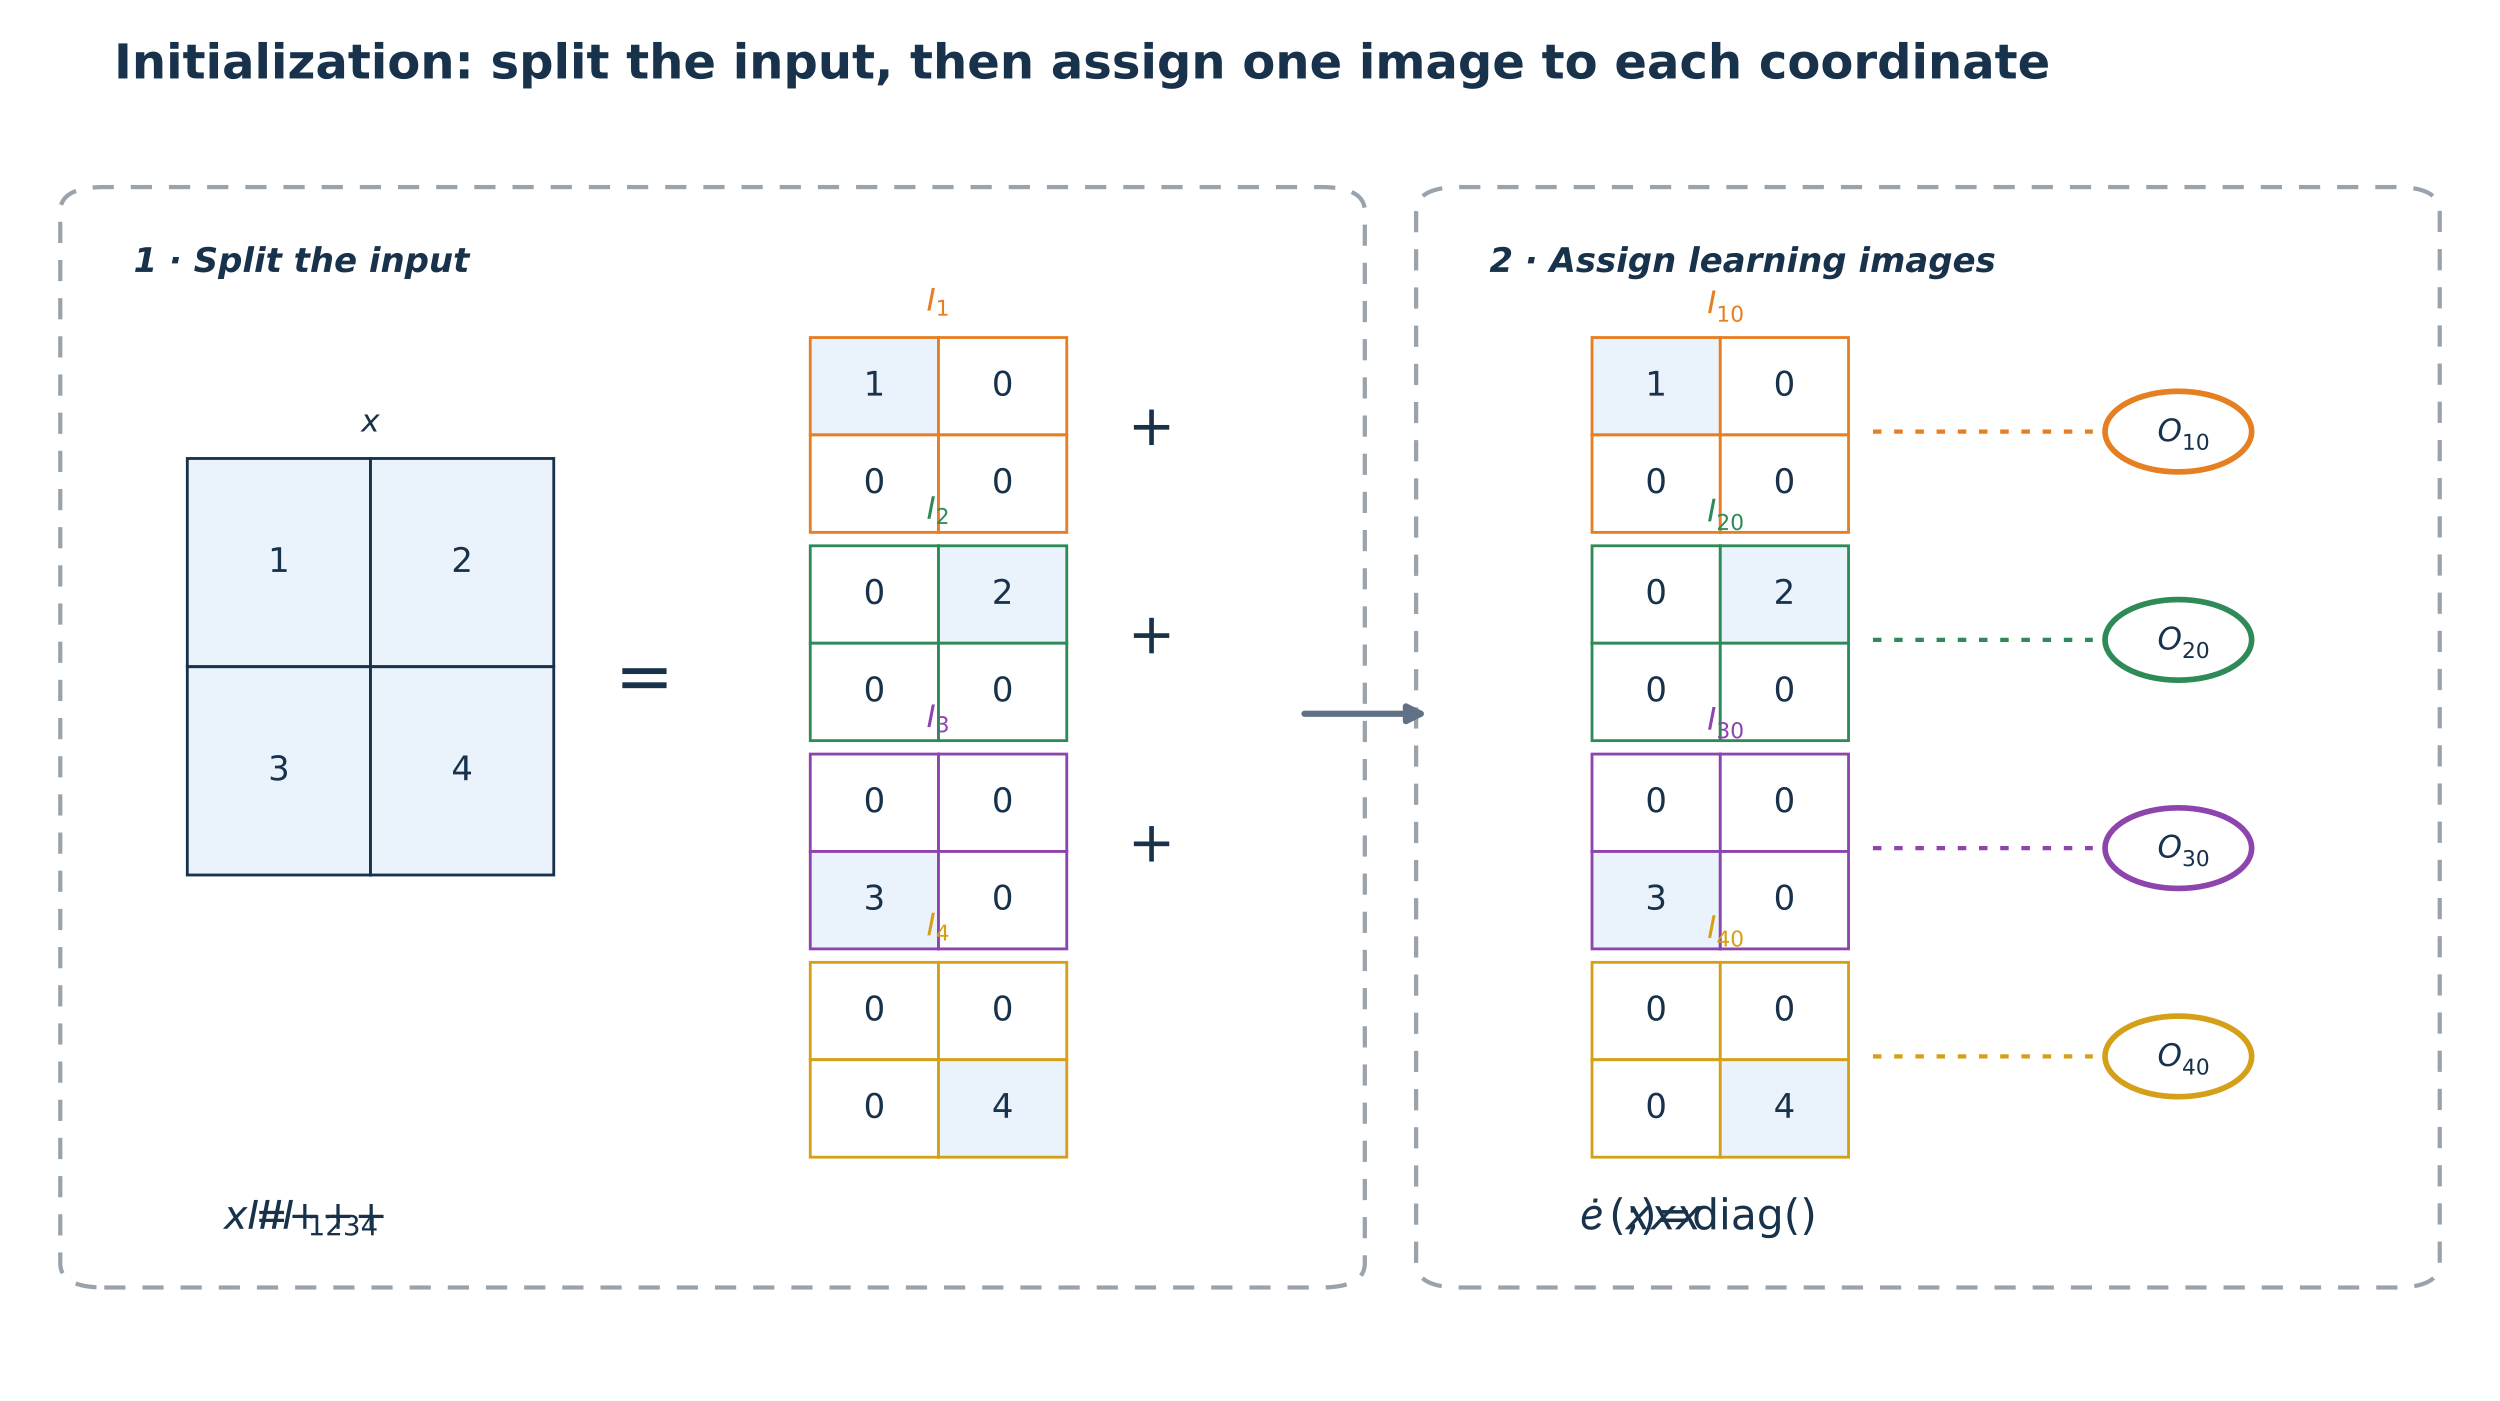
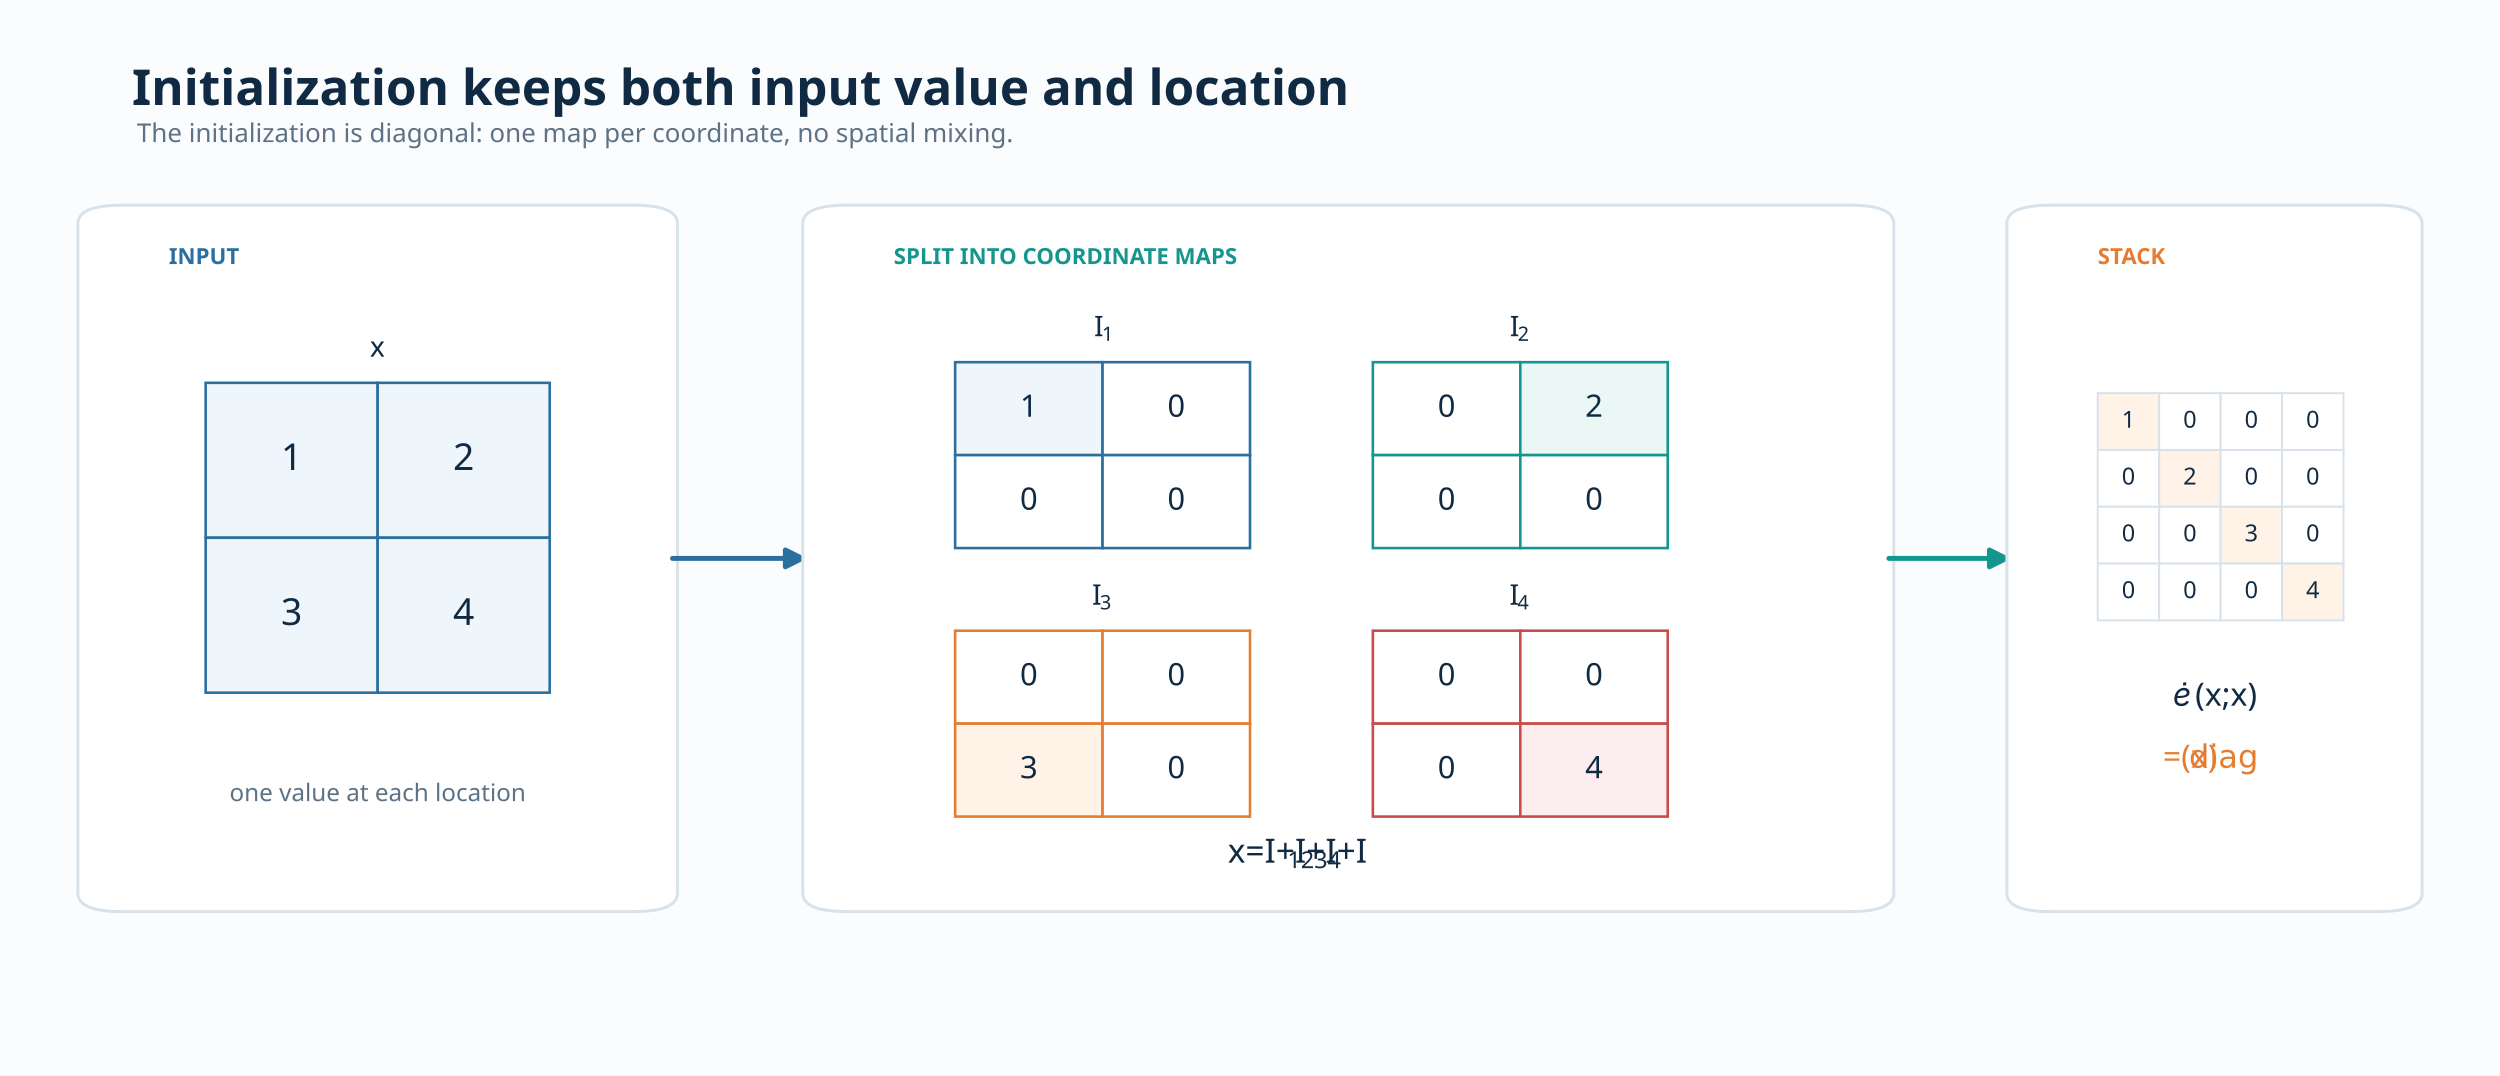
- <svg xmlns="http://www.w3.org/2000/svg" width="884.16pt" height="495.36pt" viewBox="0 0 884.16 495.36" version="1.1">
+ <svg xmlns="http://www.w3.org/2000/svg" width="1010.88pt" height="434.88pt" viewBox="0 0 1010.88 434.88" version="1.1">
  <defs>
    <style type="text/css">*{stroke-linejoin: round; stroke-linecap: butt}</style>
  </defs>
  <g id="figure_1">
    <g id="patch_1">
-       <path d="M 0 495.36 L 884.16 495.36 L 884.16 0 L 0 0 z " style="fill: #ffffff" />
+       <path d="M 0 434.88 L 1010.88 434.88 L 1010.88 0 L 0 0 z " style="fill: #fbfcfe" />
    </g>
    <g id="axes_1">
      <g id="patch_2">
-         <path d="M 36.864 455.342 L 467.136 455.342 Q 482.688 455.342 482.688 446.789 L 482.688 74.707 Q 482.688 66.154 467.136 66.154 L 36.864 66.154 Q 21.312 66.154 21.312 74.707 L 21.312 446.789 Q 21.312 455.342 36.864 455.342 z " clip-path="url(#p01861d3ef5)" style="fill: #ffffff; stroke-dasharray: 7.5,6; stroke-dashoffset: 0; stroke: #9aa3ac; stroke-width: 1.5; stroke-linejoin: miter" />
+         <path d="M 49.378 368.611 L 256.046 368.611 Q 273.931 368.611 273.931 361.094 L 273.931 90.49 Q 273.931 82.973 256.046 82.973 L 49.378 82.973 Q 31.493 82.973 31.493 90.49 L 31.493 361.094 Q 31.493 368.611 49.378 368.611 z " clip-path="url(#p68cbaf3cf5)" style="fill: #ffffff; stroke: #d8e2ea; stroke-width: 1.2; stroke-linejoin: miter" />
      </g>
      <g id="patch_3">
-         <path d="M 516.384 455.342 L 847.296 455.342 Q 862.848 455.342 862.848 446.789 L 862.848 74.707 Q 862.848 66.154 847.296 66.154 L 516.384 66.154 Q 500.832 66.154 500.832 74.707 L 500.832 446.789 Q 500.832 455.342 516.384 455.342 z " clip-path="url(#p01861d3ef5)" style="fill: #ffffff; stroke-dasharray: 7.5,6; stroke-dashoffset: 0; stroke: #9aa3ac; stroke-width: 1.5; stroke-linejoin: miter" />
+         <path d="M 83.16 217.44 L 152.712 217.44 L 152.712 154.8 L 83.16 154.8 z " clip-path="url(#p68cbaf3cf5)" style="fill: #eef6fb; stroke: #2b6f9f; stroke-width: 1.05; stroke-linejoin: miter" />
      </g>
      <g id="patch_4">
-         <path d="M 66.24 235.8 L 131.04 235.8 L 131.04 162.144 L 66.24 162.144 z " clip-path="url(#p01861d3ef5)" style="fill: #eaf3fb; stroke: #18324b; stroke-linejoin: miter" />
+         <path d="M 152.712 217.44 L 222.264 217.44 L 222.264 154.8 L 152.712 154.8 z " clip-path="url(#p68cbaf3cf5)" style="fill: #eef6fb; stroke: #2b6f9f; stroke-width: 1.05; stroke-linejoin: miter" />
      </g>
      <g id="patch_5">
-         <path d="M 131.04 235.8 L 195.84 235.8 L 195.84 162.144 L 131.04 162.144 z " clip-path="url(#p01861d3ef5)" style="fill: #eaf3fb; stroke: #18324b; stroke-linejoin: miter" />
+         <path d="M 83.16 280.08 L 152.712 280.08 L 152.712 217.44 L 83.16 217.44 z " clip-path="url(#p68cbaf3cf5)" style="fill: #eef6fb; stroke: #2b6f9f; stroke-width: 1.05; stroke-linejoin: miter" />
      </g>
      <g id="patch_6">
-         <path d="M 66.24 309.456 L 131.04 309.456 L 131.04 235.8 L 66.24 235.8 z " clip-path="url(#p01861d3ef5)" style="fill: #eaf3fb; stroke: #18324b; stroke-linejoin: miter" />
+         <path d="M 152.712 280.08 L 222.264 280.08 L 222.264 217.44 L 152.712 217.44 z " clip-path="url(#p68cbaf3cf5)" style="fill: #eef6fb; stroke: #2b6f9f; stroke-width: 1.05; stroke-linejoin: miter" />
      </g>
      <g id="patch_7">
-         <path d="M 131.04 309.456 L 195.84 309.456 L 195.84 235.8 L 131.04 235.8 z " clip-path="url(#p01861d3ef5)" style="fill: #eaf3fb; stroke: #18324b; stroke-linejoin: miter" />
+         <path d="M 271.944 225.792 Q 299.268 225.792 324.356 225.792 " clip-path="url(#p68cbaf3cf5)" style="fill: none; stroke: #2b6f9f; stroke-width: 2; stroke-linecap: round" />
+         <path d="M 317.556 222.392 L 324.356 225.792 L 317.556 229.192 z " clip-path="url(#p68cbaf3cf5)" style="fill: #2b6f9f; stroke: #2b6f9f; stroke-width: 2; stroke-linecap: round" />
      </g>
      <g id="patch_8">
-         <path d="M 286.56 153.828 L 331.92 153.828 L 331.92 119.376 L 286.56 119.376 z " clip-path="url(#p01861d3ef5)" style="fill: #eaf3fb; stroke: #e67e22; stroke-linejoin: miter" />
+         <path d="M 342.49 368.611 L 747.878 368.611 Q 765.763 368.611 765.763 361.094 L 765.763 90.49 Q 765.763 82.973 747.878 82.973 L 342.49 82.973 Q 324.605 82.973 324.605 90.49 L 324.605 361.094 Q 324.605 368.611 342.49 368.611 z " clip-path="url(#p68cbaf3cf5)" style="fill: #ffffff; stroke: #d8e2ea; stroke-width: 1.2; stroke-linejoin: miter" />
      </g>
      <g id="patch_9">
-         <path d="M 331.92 153.828 L 377.28 153.828 L 377.28 119.376 L 331.92 119.376 z " clip-path="url(#p01861d3ef5)" style="fill: #ffffff; stroke: #e67e22; stroke-linejoin: miter" />
+         <path d="M 386.208 184.032 L 445.824 184.032 L 445.824 146.448 L 386.208 146.448 z " clip-path="url(#p68cbaf3cf5)" style="fill: #eef6fb; stroke: #2b6f9f; stroke-width: 1.05; stroke-linejoin: miter" />
      </g>
      <g id="patch_10">
-         <path d="M 286.56 188.28 L 331.92 188.28 L 331.92 153.828 L 286.56 153.828 z " clip-path="url(#p01861d3ef5)" style="fill: #ffffff; stroke: #e67e22; stroke-linejoin: miter" />
+         <path d="M 445.824 184.032 L 505.44 184.032 L 505.44 146.448 L 445.824 146.448 z " clip-path="url(#p68cbaf3cf5)" style="fill: #ffffff; stroke: #2b6f9f; stroke-width: 1.05; stroke-linejoin: miter" />
      </g>
      <g id="patch_11">
-         <path d="M 331.92 188.28 L 377.28 188.28 L 377.28 153.828 L 331.92 153.828 z " clip-path="url(#p01861d3ef5)" style="fill: #ffffff; stroke: #e67e22; stroke-linejoin: miter" />
+         <path d="M 386.208 221.616 L 445.824 221.616 L 445.824 184.032 L 386.208 184.032 z " clip-path="url(#p68cbaf3cf5)" style="fill: #ffffff; stroke: #2b6f9f; stroke-width: 1.05; stroke-linejoin: miter" />
      </g>
      <g id="patch_12">
-         <path d="M 563.04 153.828 L 608.4 153.828 L 608.4 119.376 L 563.04 119.376 z " clip-path="url(#p01861d3ef5)" style="fill: #eaf3fb; stroke: #e67e22; stroke-linejoin: miter" />
+         <path d="M 445.824 221.616 L 505.44 221.616 L 505.44 184.032 L 445.824 184.032 z " clip-path="url(#p68cbaf3cf5)" style="fill: #ffffff; stroke: #2b6f9f; stroke-width: 1.05; stroke-linejoin: miter" />
      </g>
      <g id="patch_13">
-         <path d="M 608.4 153.828 L 653.76 153.828 L 653.76 119.376 L 608.4 119.376 z " clip-path="url(#p01861d3ef5)" style="fill: #ffffff; stroke: #e67e22; stroke-linejoin: miter" />
+         <path d="M 555.12 184.032 L 614.736 184.032 L 614.736 146.448 L 555.12 146.448 z " clip-path="url(#p68cbaf3cf5)" style="fill: #ffffff; stroke: #14968f; stroke-width: 1.05; stroke-linejoin: miter" />
      </g>
      <g id="patch_14">
-         <path d="M 563.04 188.28 L 608.4 188.28 L 608.4 153.828 L 563.04 153.828 z " clip-path="url(#p01861d3ef5)" style="fill: #ffffff; stroke: #e67e22; stroke-linejoin: miter" />
+         <path d="M 614.736 184.032 L 674.352 184.032 L 674.352 146.448 L 614.736 146.448 z " clip-path="url(#p68cbaf3cf5)" style="fill: #eaf7f5; stroke: #14968f; stroke-width: 1.05; stroke-linejoin: miter" />
      </g>
      <g id="patch_15">
-         <path d="M 608.4 188.28 L 653.76 188.28 L 653.76 153.828 L 608.4 153.828 z " clip-path="url(#p01861d3ef5)" style="fill: #ffffff; stroke: #e67e22; stroke-linejoin: miter" />
+         <path d="M 555.12 221.616 L 614.736 221.616 L 614.736 184.032 L 555.12 184.032 z " clip-path="url(#p68cbaf3cf5)" style="fill: #ffffff; stroke: #14968f; stroke-width: 1.05; stroke-linejoin: miter" />
      </g>
      <g id="patch_16">
-         <path d="M 770.4 166.896 C 777.274 166.896 783.868 165.394 788.728 162.721 C 793.589 160.047 796.32 156.421 796.32 152.64 C 796.32 148.859 793.589 145.233 788.728 142.559 C 783.868 139.886 777.274 138.384 770.4 138.384 C 763.526 138.384 756.932 139.886 752.072 142.559 C 747.211 145.233 744.48 148.859 744.48 152.64 C 744.48 156.421 747.211 160.047 752.072 162.721 C 756.932 165.394 763.526 166.896 770.4 166.896 z " clip-path="url(#p01861d3ef5)" style="fill: #ffffff; stroke: #e67e22; stroke-width: 2; stroke-linejoin: miter" />
+         <path d="M 614.736 221.616 L 674.352 221.616 L 674.352 184.032 L 614.736 184.032 z " clip-path="url(#p68cbaf3cf5)" style="fill: #ffffff; stroke: #14968f; stroke-width: 1.05; stroke-linejoin: miter" />
      </g>
      <g id="patch_17">
-         <path d="M 286.56 227.484 L 331.92 227.484 L 331.92 193.032 L 286.56 193.032 z " clip-path="url(#p01861d3ef5)" style="fill: #ffffff; stroke: #2e8b57; stroke-linejoin: miter" />
+         <path d="M 386.208 292.608 L 445.824 292.608 L 445.824 255.024 L 386.208 255.024 z " clip-path="url(#p68cbaf3cf5)" style="fill: #ffffff; stroke: #e47d31; stroke-width: 1.05; stroke-linejoin: miter" />
      </g>
      <g id="patch_18">
-         <path d="M 331.92 227.484 L 377.28 227.484 L 377.28 193.032 L 331.92 193.032 z " clip-path="url(#p01861d3ef5)" style="fill: #eaf3fb; stroke: #2e8b57; stroke-linejoin: miter" />
+         <path d="M 445.824 292.608 L 505.44 292.608 L 505.44 255.024 L 445.824 255.024 z " clip-path="url(#p68cbaf3cf5)" style="fill: #ffffff; stroke: #e47d31; stroke-width: 1.05; stroke-linejoin: miter" />
      </g>
      <g id="patch_19">
-         <path d="M 286.56 261.936 L 331.92 261.936 L 331.92 227.484 L 286.56 227.484 z " clip-path="url(#p01861d3ef5)" style="fill: #ffffff; stroke: #2e8b57; stroke-linejoin: miter" />
+         <path d="M 386.208 330.192 L 445.824 330.192 L 445.824 292.608 L 386.208 292.608 z " clip-path="url(#p68cbaf3cf5)" style="fill: #fff3e7; stroke: #e47d31; stroke-width: 1.05; stroke-linejoin: miter" />
      </g>
      <g id="patch_20">
-         <path d="M 331.92 261.936 L 377.28 261.936 L 377.28 227.484 L 331.92 227.484 z " clip-path="url(#p01861d3ef5)" style="fill: #ffffff; stroke: #2e8b57; stroke-linejoin: miter" />
+         <path d="M 445.824 330.192 L 505.44 330.192 L 505.44 292.608 L 445.824 292.608 z " clip-path="url(#p68cbaf3cf5)" style="fill: #ffffff; stroke: #e47d31; stroke-width: 1.05; stroke-linejoin: miter" />
      </g>
      <g id="patch_21">
-         <path d="M 563.04 227.484 L 608.4 227.484 L 608.4 193.032 L 563.04 193.032 z " clip-path="url(#p01861d3ef5)" style="fill: #ffffff; stroke: #2e8b57; stroke-linejoin: miter" />
+         <path d="M 555.12 292.608 L 614.736 292.608 L 614.736 255.024 L 555.12 255.024 z " clip-path="url(#p68cbaf3cf5)" style="fill: #ffffff; stroke: #c94c4c; stroke-width: 1.05; stroke-linejoin: miter" />
      </g>
      <g id="patch_22">
-         <path d="M 608.4 227.484 L 653.76 227.484 L 653.76 193.032 L 608.4 193.032 z " clip-path="url(#p01861d3ef5)" style="fill: #eaf3fb; stroke: #2e8b57; stroke-linejoin: miter" />
+         <path d="M 614.736 292.608 L 674.352 292.608 L 674.352 255.024 L 614.736 255.024 z " clip-path="url(#p68cbaf3cf5)" style="fill: #ffffff; stroke: #c94c4c; stroke-width: 1.05; stroke-linejoin: miter" />
      </g>
      <g id="patch_23">
-         <path d="M 563.04 261.936 L 608.4 261.936 L 608.4 227.484 L 563.04 227.484 z " clip-path="url(#p01861d3ef5)" style="fill: #ffffff; stroke: #2e8b57; stroke-linejoin: miter" />
+         <path d="M 555.12 330.192 L 614.736 330.192 L 614.736 292.608 L 555.12 292.608 z " clip-path="url(#p68cbaf3cf5)" style="fill: #ffffff; stroke: #c94c4c; stroke-width: 1.05; stroke-linejoin: miter" />
      </g>
      <g id="patch_24">
-         <path d="M 608.4 261.936 L 653.76 261.936 L 653.76 227.484 L 608.4 227.484 z " clip-path="url(#p01861d3ef5)" style="fill: #ffffff; stroke: #2e8b57; stroke-linejoin: miter" />
+         <path d="M 614.736 330.192 L 674.352 330.192 L 674.352 292.608 L 614.736 292.608 z " clip-path="url(#p68cbaf3cf5)" style="fill: #fceeee; stroke: #c94c4c; stroke-width: 1.05; stroke-linejoin: miter" />
      </g>
      <g id="patch_25">
-         <path d="M 770.4 240.552 C 777.274 240.552 783.868 239.05 788.728 236.377 C 793.589 233.703 796.32 230.077 796.32 226.296 C 796.32 222.515 793.589 218.889 788.728 216.215 C 783.868 213.542 777.274 212.04 770.4 212.04 C 763.526 212.04 756.932 213.542 752.072 216.215 C 747.211 218.889 744.48 222.515 744.48 226.296 C 744.48 230.077 747.211 233.703 752.072 236.377 C 756.932 239.05 763.526 240.552 770.4 240.552 z " clip-path="url(#p01861d3ef5)" style="fill: #ffffff; stroke: #2e8b57; stroke-width: 2; stroke-linejoin: miter" />
+         <path d="M 763.776 225.792 Q 788.616 225.792 811.22 225.792 " clip-path="url(#p68cbaf3cf5)" style="fill: none; stroke: #14968f; stroke-width: 2; stroke-linecap: round" />
+         <path d="M 804.42 222.392 L 811.22 225.792 L 804.42 229.192 z " clip-path="url(#p68cbaf3cf5)" style="fill: #14968f; stroke: #14968f; stroke-width: 2; stroke-linecap: round" />
      </g>
      <g id="patch_26">
-         <path d="M 286.56 301.14 L 331.92 301.14 L 331.92 266.688 L 286.56 266.688 z " clip-path="url(#p01861d3ef5)" style="fill: #ffffff; stroke: #8e44ad; stroke-linejoin: miter" />
+         <path d="M 829.354 368.611 L 961.502 368.611 Q 979.387 368.611 979.387 361.094 L 979.387 90.49 Q 979.387 82.973 961.502 82.973 L 829.354 82.973 Q 811.469 82.973 811.469 90.49 L 811.469 361.094 Q 811.469 368.611 829.354 368.611 z " clip-path="url(#p68cbaf3cf5)" style="fill: #ffffff; stroke: #d8e2ea; stroke-width: 1.2; stroke-linejoin: miter" />
      </g>
      <g id="patch_27">
-         <path d="M 331.92 301.14 L 377.28 301.14 L 377.28 266.688 L 331.92 266.688 z " clip-path="url(#p01861d3ef5)" style="fill: #ffffff; stroke: #8e44ad; stroke-linejoin: miter" />
+         <path d="M 848.232 181.944 L 873.072 181.944 L 873.072 158.976 L 848.232 158.976 z " clip-path="url(#p68cbaf3cf5)" style="fill: #fff3e7; stroke: #d8e2ea; stroke-width: 0.8; stroke-linejoin: miter" />
      </g>
      <g id="patch_28">
-         <path d="M 286.56 335.592 L 331.92 335.592 L 331.92 301.14 L 286.56 301.14 z " clip-path="url(#p01861d3ef5)" style="fill: #eaf3fb; stroke: #8e44ad; stroke-linejoin: miter" />
+         <path d="M 873.072 181.944 L 897.912 181.944 L 897.912 158.976 L 873.072 158.976 z " clip-path="url(#p68cbaf3cf5)" style="fill: #ffffff; stroke: #d8e2ea; stroke-width: 0.8; stroke-linejoin: miter" />
      </g>
      <g id="patch_29">
-         <path d="M 331.92 335.592 L 377.28 335.592 L 377.28 301.14 L 331.92 301.14 z " clip-path="url(#p01861d3ef5)" style="fill: #ffffff; stroke: #8e44ad; stroke-linejoin: miter" />
+         <path d="M 897.912 181.944 L 922.752 181.944 L 922.752 158.976 L 897.912 158.976 z " clip-path="url(#p68cbaf3cf5)" style="fill: #ffffff; stroke: #d8e2ea; stroke-width: 0.8; stroke-linejoin: miter" />
      </g>
      <g id="patch_30">
-         <path d="M 563.04 301.14 L 608.4 301.14 L 608.4 266.688 L 563.04 266.688 z " clip-path="url(#p01861d3ef5)" style="fill: #ffffff; stroke: #8e44ad; stroke-linejoin: miter" />
+         <path d="M 922.752 181.944 L 947.592 181.944 L 947.592 158.976 L 922.752 158.976 z " clip-path="url(#p68cbaf3cf5)" style="fill: #ffffff; stroke: #d8e2ea; stroke-width: 0.8; stroke-linejoin: miter" />
      </g>
      <g id="patch_31">
-         <path d="M 608.4 301.14 L 653.76 301.14 L 653.76 266.688 L 608.4 266.688 z " clip-path="url(#p01861d3ef5)" style="fill: #ffffff; stroke: #8e44ad; stroke-linejoin: miter" />
+         <path d="M 848.232 204.912 L 873.072 204.912 L 873.072 181.944 L 848.232 181.944 z " clip-path="url(#p68cbaf3cf5)" style="fill: #ffffff; stroke: #d8e2ea; stroke-width: 0.8; stroke-linejoin: miter" />
      </g>
      <g id="patch_32">
-         <path d="M 563.04 335.592 L 608.4 335.592 L 608.4 301.14 L 563.04 301.14 z " clip-path="url(#p01861d3ef5)" style="fill: #eaf3fb; stroke: #8e44ad; stroke-linejoin: miter" />
+         <path d="M 873.072 204.912 L 897.912 204.912 L 897.912 181.944 L 873.072 181.944 z " clip-path="url(#p68cbaf3cf5)" style="fill: #fff3e7; stroke: #d8e2ea; stroke-width: 0.8; stroke-linejoin: miter" />
      </g>
      <g id="patch_33">
-         <path d="M 608.4 335.592 L 653.76 335.592 L 653.76 301.14 L 608.4 301.14 z " clip-path="url(#p01861d3ef5)" style="fill: #ffffff; stroke: #8e44ad; stroke-linejoin: miter" />
+         <path d="M 897.912 204.912 L 922.752 204.912 L 922.752 181.944 L 897.912 181.944 z " clip-path="url(#p68cbaf3cf5)" style="fill: #ffffff; stroke: #d8e2ea; stroke-width: 0.8; stroke-linejoin: miter" />
      </g>
      <g id="patch_34">
-         <path d="M 770.4 314.208 C 777.274 314.208 783.868 312.706 788.728 310.033 C 793.589 307.359 796.32 303.733 796.32 299.952 C 796.32 296.171 793.589 292.545 788.728 289.871 C 783.868 287.198 777.274 285.696 770.4 285.696 C 763.526 285.696 756.932 287.198 752.072 289.871 C 747.211 292.545 744.48 296.171 744.48 299.952 C 744.48 303.733 747.211 307.359 752.072 310.033 C 756.932 312.706 763.526 314.208 770.4 314.208 z " clip-path="url(#p01861d3ef5)" style="fill: #ffffff; stroke: #8e44ad; stroke-width: 2; stroke-linejoin: miter" />
+         <path d="M 922.752 204.912 L 947.592 204.912 L 947.592 181.944 L 922.752 181.944 z " clip-path="url(#p68cbaf3cf5)" style="fill: #ffffff; stroke: #d8e2ea; stroke-width: 0.8; stroke-linejoin: miter" />
      </g>
      <g id="patch_35">
-         <path d="M 286.56 374.796 L 331.92 374.796 L 331.92 340.344 L 286.56 340.344 z " clip-path="url(#p01861d3ef5)" style="fill: #ffffff; stroke: #d4a017; stroke-linejoin: miter" />
+         <path d="M 848.232 227.88 L 873.072 227.88 L 873.072 204.912 L 848.232 204.912 z " clip-path="url(#p68cbaf3cf5)" style="fill: #ffffff; stroke: #d8e2ea; stroke-width: 0.8; stroke-linejoin: miter" />
      </g>
      <g id="patch_36">
-         <path d="M 331.92 374.796 L 377.28 374.796 L 377.28 340.344 L 331.92 340.344 z " clip-path="url(#p01861d3ef5)" style="fill: #ffffff; stroke: #d4a017; stroke-linejoin: miter" />
+         <path d="M 873.072 227.88 L 897.912 227.88 L 897.912 204.912 L 873.072 204.912 z " clip-path="url(#p68cbaf3cf5)" style="fill: #ffffff; stroke: #d8e2ea; stroke-width: 0.8; stroke-linejoin: miter" />
      </g>
      <g id="patch_37">
-         <path d="M 286.56 409.248 L 331.92 409.248 L 331.92 374.796 L 286.56 374.796 z " clip-path="url(#p01861d3ef5)" style="fill: #ffffff; stroke: #d4a017; stroke-linejoin: miter" />
+         <path d="M 897.912 227.88 L 922.752 227.88 L 922.752 204.912 L 897.912 204.912 z " clip-path="url(#p68cbaf3cf5)" style="fill: #fff3e7; stroke: #d8e2ea; stroke-width: 0.8; stroke-linejoin: miter" />
      </g>
      <g id="patch_38">
-         <path d="M 331.92 409.248 L 377.28 409.248 L 377.28 374.796 L 331.92 374.796 z " clip-path="url(#p01861d3ef5)" style="fill: #eaf3fb; stroke: #d4a017; stroke-linejoin: miter" />
+         <path d="M 922.752 227.88 L 947.592 227.88 L 947.592 204.912 L 922.752 204.912 z " clip-path="url(#p68cbaf3cf5)" style="fill: #ffffff; stroke: #d8e2ea; stroke-width: 0.8; stroke-linejoin: miter" />
      </g>
      <g id="patch_39">
-         <path d="M 563.04 374.796 L 608.4 374.796 L 608.4 340.344 L 563.04 340.344 z " clip-path="url(#p01861d3ef5)" style="fill: #ffffff; stroke: #d4a017; stroke-linejoin: miter" />
+         <path d="M 848.232 250.848 L 873.072 250.848 L 873.072 227.88 L 848.232 227.88 z " clip-path="url(#p68cbaf3cf5)" style="fill: #ffffff; stroke: #d8e2ea; stroke-width: 0.8; stroke-linejoin: miter" />
      </g>
      <g id="patch_40">
-         <path d="M 608.4 374.796 L 653.76 374.796 L 653.76 340.344 L 608.4 340.344 z " clip-path="url(#p01861d3ef5)" style="fill: #ffffff; stroke: #d4a017; stroke-linejoin: miter" />
+         <path d="M 873.072 250.848 L 897.912 250.848 L 897.912 227.88 L 873.072 227.88 z " clip-path="url(#p68cbaf3cf5)" style="fill: #ffffff; stroke: #d8e2ea; stroke-width: 0.8; stroke-linejoin: miter" />
      </g>
      <g id="patch_41">
-         <path d="M 563.04 409.248 L 608.4 409.248 L 608.4 374.796 L 563.04 374.796 z " clip-path="url(#p01861d3ef5)" style="fill: #ffffff; stroke: #d4a017; stroke-linejoin: miter" />
+         <path d="M 897.912 250.848 L 922.752 250.848 L 922.752 227.88 L 897.912 227.88 z " clip-path="url(#p68cbaf3cf5)" style="fill: #ffffff; stroke: #d8e2ea; stroke-width: 0.8; stroke-linejoin: miter" />
      </g>
      <g id="patch_42">
-         <path d="M 608.4 409.248 L 653.76 409.248 L 653.76 374.796 L 608.4 374.796 z " clip-path="url(#p01861d3ef5)" style="fill: #eaf3fb; stroke: #d4a017; stroke-linejoin: miter" />
-       </g>
-       <g id="patch_43">
-         <path d="M 770.4 387.864 C 777.274 387.864 783.868 386.362 788.728 383.689 C 793.589 381.015 796.32 377.389 796.32 373.608 C 796.32 369.827 793.589 366.201 788.728 363.527 C 783.868 360.854 777.274 359.352 770.4 359.352 C 763.526 359.352 756.932 360.854 752.072 363.527 C 747.211 366.201 744.48 369.827 744.48 373.608 C 744.48 377.389 747.211 381.015 752.072 383.689 C 756.932 386.362 763.526 387.864 770.4 387.864 z " clip-path="url(#p01861d3ef5)" style="fill: #ffffff; stroke: #d4a017; stroke-width: 2; stroke-linejoin: miter" />
-       </g>
-       <g id="patch_44">
-         <path d="M 461.358 252.432 Q 483.12 252.432 502.423 252.432 " clip-path="url(#p01861d3ef5)" style="fill: none; stroke: #617185; stroke-width: 2.2; stroke-linecap: round" />
-         <path d="M 497.223 249.832 L 502.423 252.432 L 497.223 255.032 z " clip-path="url(#p01861d3ef5)" style="fill: #617185; stroke: #617185; stroke-width: 2.2; stroke-linecap: round" />
-       </g>
-       <g id="line2d_1">
-         <path d="M 662.4 152.64 L 740.16 152.64 " clip-path="url(#p01861d3ef5)" style="fill: none; stroke-dasharray: 3,4.5; stroke-dashoffset: 0; stroke: #e67e22; stroke-width: 1.5" />
-       </g>
-       <g id="line2d_2">
-         <path d="M 662.4 226.296 L 740.16 226.296 " clip-path="url(#p01861d3ef5)" style="fill: none; stroke-dasharray: 3,4.5; stroke-dashoffset: 0; stroke: #2e8b57; stroke-width: 1.5" />
-       </g>
-       <g id="line2d_3">
-         <path d="M 662.4 299.952 L 740.16 299.952 " clip-path="url(#p01861d3ef5)" style="fill: none; stroke-dasharray: 3,4.5; stroke-dashoffset: 0; stroke: #8e44ad; stroke-width: 1.5" />
-       </g>
-       <g id="line2d_4">
-         <path d="M 662.4 373.608 L 740.16 373.608 " clip-path="url(#p01861d3ef5)" style="fill: none; stroke-dasharray: 3,4.5; stroke-dashoffset: 0; stroke: #d4a017; stroke-width: 1.5" />
+         <path d="M 922.752 250.848 L 947.592 250.848 L 947.592 227.88 L 922.752 227.88 z " clip-path="url(#p68cbaf3cf5)" style="fill: #fff3e7; stroke: #d8e2ea; stroke-width: 0.8; stroke-linejoin: miter" />
      </g>
      <g id="text_1">
-         <text style="fill: #18324b; font: italic 700 12px 'DejaVu Sans'; text-anchor: start" x="47.232" y="96.181" transform="rotate(-0 47.232 96.18053)">1 · Split the input</text>
+         <text style="fill: #2b6f9f; font: 700 9px 'Inter Variable'; text-anchor: start" x="68.256" y="106.776" transform="rotate(-0 68.256 106.776)">INPUT</text>
      </g>
      <g id="text_2">
-         <text style="fill: #18324b; font: italic 700 12px 'DejaVu Sans'; text-anchor: start" x="526.752" y="96.181" transform="rotate(-0 526.752 96.18053)">2 · Assign learning images</text>
+         <text style="fill: #102a43; font: 15px 'Inter Variable'; text-anchor: middle" x="117.936" y="190.046" transform="rotate(-0 117.936 190.0458)">1</text>
      </g>
      <g id="text_3">
-         <text style="fill: #18324b; font: 12px 'DejaVu Sans'; text-anchor: middle" x="98.64" y="202.283" transform="rotate(-0 98.64 202.2833)">1</text>
+         <text style="fill: #102a43; font: 15px 'Inter Variable'; text-anchor: middle" x="187.488" y="190.046" transform="rotate(-0 187.488 190.0458)">2</text>
      </g>
      <g id="text_4">
-         <text style="fill: #18324b; font: 12px 'DejaVu Sans'; text-anchor: middle" x="163.44" y="202.283" transform="rotate(-0 163.44 202.2833)">2</text>
+         <text style="fill: #102a43; font: 15px 'Inter Variable'; text-anchor: middle" x="117.936" y="252.686" transform="rotate(-0 117.936 252.6858)">3</text>
      </g>
      <g id="text_5">
-         <text style="fill: #18324b; font: 12px 'DejaVu Sans'; text-anchor: middle" x="98.64" y="275.939" transform="rotate(-0 98.64 275.9393)">3</text>
+         <text style="fill: #102a43; font: 15px 'Inter Variable'; text-anchor: middle" x="187.488" y="252.686" transform="rotate(-0 187.488 252.6858)">4</text>
      </g>
      <g id="text_6">
-         <text style="fill: #18324b; font: 12px 'DejaVu Sans'; text-anchor: middle" x="163.44" y="275.939" transform="rotate(-0 163.44 275.9393)">4</text>
+         <g style="fill: #102a43" transform="translate(149.5495 144.9365)">
+           <text>
+             <tspan style="font: 11.5px 'Inter Variable'" x="0" y="-0.719">x</tspan>
+           </text>
+         </g>
      </g>
      <g id="text_7">
-         <g style="fill: #18324b" transform="translate(127.74 153.5904)">
-           <text>
-             <tspan style="font: oblique 11px 'DejaVu Sans'" x="0" y="-0.984">x</tspan>
-           </text>
-         </g>
+         <text style="fill: #5d7285; font: 9.8px 'Inter Variable'; text-anchor: middle" x="152.712" y="323.928" transform="rotate(-0 152.712 323.928)">one value at each location</text>
      </g>
      <g id="text_8">
-         <text style="fill: #18324b; font: 25px 'DejaVu Sans'; text-anchor: start" x="217.44" y="247.68" transform="rotate(-0 217.44 247.68)">=</text>
+         <text style="fill: #14968f; font: 700 9px 'Inter Variable'; text-anchor: start" x="361.368" y="106.776" transform="rotate(-0 361.368 106.776)">SPLIT INTO COORDINATE MAPS</text>
      </g>
      <g id="text_9">
-         <text style="fill: #18324b; font: 12px 'DejaVu Sans'; text-anchor: middle" x="309.24" y="139.913" transform="rotate(-0 309.24 139.9133)">1</text>
+         <text style="fill: #102a43; font: 12.5px 'Inter Variable'; text-anchor: middle" x="416.016" y="168.511" transform="rotate(-0 416.016 168.5115)">1</text>
      </g>
      <g id="text_10">
-         <text style="fill: #18324b; font: 12px 'DejaVu Sans'; text-anchor: middle" x="354.6" y="139.913" transform="rotate(-0 354.6 139.9133)">0</text>
+         <text style="fill: #102a43; font: 12.5px 'Inter Variable'; text-anchor: middle" x="475.632" y="168.511" transform="rotate(-0 475.632 168.5115)">0</text>
      </g>
      <g id="text_11">
-         <text style="fill: #18324b; font: 12px 'DejaVu Sans'; text-anchor: middle" x="309.24" y="174.365" transform="rotate(-0 309.24 174.3653)">0</text>
+         <text style="fill: #102a43; font: 12.5px 'Inter Variable'; text-anchor: middle" x="416.016" y="206.095" transform="rotate(-0 416.016 206.0955)">0</text>
      </g>
      <g id="text_12">
-         <text style="fill: #18324b; font: 12px 'DejaVu Sans'; text-anchor: middle" x="354.6" y="174.365" transform="rotate(-0 354.6 174.3653)">0</text>
+         <text style="fill: #102a43; font: 12.5px 'Inter Variable'; text-anchor: middle" x="475.632" y="206.095" transform="rotate(-0 475.632 206.0955)">0</text>
      </g>
      <g id="text_13">
-         <g style="fill: #e67e22" transform="translate(327.685 110.8224)">
-           <text>
-             <tspan style="font: oblique 11px 'DejaVu Sans'" x="0" y="-0.984">I</tspan>
-             <tspan style="font: 7.7px 'DejaVu Sans'" x="3.244" y="0.82">1</tspan>
+         <g style="fill: #102a43" transform="translate(442.374 136.5845)">
+           <text>
+             <tspan style="font: 11.5px 'Inter Variable'" x="0" y="-0.641">I</tspan>
+             <tspan style="font: 8.05px 'Inter Variable'" x="3.198" y="1.244">1</tspan>
          </text>
        </g>
      </g>
      <g id="text_14">
-         <text style="fill: #18324b; font: 20px 'DejaVu Sans'; text-anchor: start" x="398.88" y="157.392" transform="rotate(-0 398.88 157.392)">+</text>
+         <text style="fill: #102a43; font: 12.5px 'Inter Variable'; text-anchor: middle" x="584.928" y="168.511" transform="rotate(-0 584.928 168.5115)">0</text>
      </g>
      <g id="text_15">
-         <text style="fill: #18324b; font: 12px 'DejaVu Sans'; text-anchor: middle" x="585.72" y="139.913" transform="rotate(-0 585.72 139.9133)">1</text>
+         <text style="fill: #102a43; font: 12.5px 'Inter Variable'; text-anchor: middle" x="644.544" y="168.511" transform="rotate(-0 644.544 168.5115)">2</text>
      </g>
      <g id="text_16">
-         <text style="fill: #18324b; font: 12px 'DejaVu Sans'; text-anchor: middle" x="631.08" y="139.913" transform="rotate(-0 631.08 139.9133)">0</text>
+         <text style="fill: #102a43; font: 12.5px 'Inter Variable'; text-anchor: middle" x="584.928" y="206.095" transform="rotate(-0 584.928 206.0955)">0</text>
      </g>
      <g id="text_17">
-         <text style="fill: #18324b; font: 12px 'DejaVu Sans'; text-anchor: middle" x="585.72" y="174.365" transform="rotate(-0 585.72 174.3653)">0</text>
+         <text style="fill: #102a43; font: 12.5px 'Inter Variable'; text-anchor: middle" x="644.544" y="206.095" transform="rotate(-0 644.544 206.0955)">0</text>
      </g>
      <g id="text_18">
-         <text style="fill: #18324b; font: 12px 'DejaVu Sans'; text-anchor: middle" x="631.08" y="174.365" transform="rotate(-0 631.08 174.3653)">0</text>
+         <g style="fill: #102a43" transform="translate(610.481 136.5845)">
+           <text>
+             <tspan style="font: 11.5px 'Inter Variable'" x="0" y="-0.641">I</tspan>
+             <tspan style="font: 8.05px 'Inter Variable'" x="3.198" y="1.244">2</tspan>
+           </text>
+         </g>
      </g>
      <g id="text_19">
-         <g style="fill: #e67e22" transform="translate(603.78 110.8224)">
-           <text>
-             <tspan style="font: oblique 11px 'DejaVu Sans'" x="0" y="-0.069">I</tspan>
-             <tspan style="font: 7.7px 'DejaVu Sans'" x="3.244 4.015" y="2.939 -4.28">10</tspan>
-           </text>
-         </g>
+         <text style="fill: #102a43; font: 12.5px 'Inter Variable'; text-anchor: middle" x="416.016" y="277.087" transform="rotate(-0 416.016 277.0875)">0</text>
      </g>
      <g id="text_20">
-         <g style="fill: #18324b" transform="translate(763.03 156.105)">
-           <text>
-             <tspan style="font: oblique 11px 'DejaVu Sans'" x="0" y="-0.069">O</tspan>
-             <tspan style="font: 7.7px 'DejaVu Sans'" x="8.658 9.451" y="2.939 -4.28">10</tspan>
-           </text>
-         </g>
+         <text style="fill: #102a43; font: 12.5px 'Inter Variable'; text-anchor: middle" x="475.632" y="277.087" transform="rotate(-0 475.632 277.0875)">0</text>
      </g>
      <g id="text_21">
-         <text style="fill: #18324b; font: 12px 'DejaVu Sans'; text-anchor: middle" x="309.24" y="213.569" transform="rotate(-0 309.24 213.5693)">0</text>
+         <text style="fill: #102a43; font: 12.5px 'Inter Variable'; text-anchor: middle" x="416.016" y="314.671" transform="rotate(-0 416.016 314.6715)">3</text>
      </g>
      <g id="text_22">
-         <text style="fill: #18324b; font: 12px 'DejaVu Sans'; text-anchor: middle" x="354.6" y="213.569" transform="rotate(-0 354.6 213.5693)">2</text>
+         <text style="fill: #102a43; font: 12.5px 'Inter Variable'; text-anchor: middle" x="475.632" y="314.671" transform="rotate(-0 475.632 314.6715)">0</text>
      </g>
      <g id="text_23">
-         <text style="fill: #18324b; font: 12px 'DejaVu Sans'; text-anchor: middle" x="309.24" y="248.021" transform="rotate(-0 309.24 248.0213)">0</text>
+         <g style="fill: #102a43" transform="translate(441.569 245.1605)">
+           <text>
+             <tspan style="font: 11.5px 'Inter Variable'" x="0" y="-0.641">I</tspan>
+             <tspan style="font: 8.05px 'Inter Variable'" x="3.198" y="1.244">3</tspan>
+           </text>
+         </g>
      </g>
      <g id="text_24">
-         <text style="fill: #18324b; font: 12px 'DejaVu Sans'; text-anchor: middle" x="354.6" y="248.021" transform="rotate(-0 354.6 248.0213)">0</text>
+         <text style="fill: #102a43; font: 12.5px 'Inter Variable'; text-anchor: middle" x="584.928" y="277.087" transform="rotate(-0 584.928 277.0875)">0</text>
      </g>
      <g id="text_25">
-         <g style="fill: #2e8b57" transform="translate(327.685 184.4784)">
-           <text>
-             <tspan style="font: oblique 11px 'DejaVu Sans'" x="0" y="-0.984">I</tspan>
-             <tspan style="font: 7.7px 'DejaVu Sans'" x="3.244" y="0.82">2</tspan>
-           </text>
-         </g>
+         <text style="fill: #102a43; font: 12.5px 'Inter Variable'; text-anchor: middle" x="644.544" y="277.087" transform="rotate(-0 644.544 277.0875)">0</text>
      </g>
      <g id="text_26">
-         <text style="fill: #18324b; font: 20px 'DejaVu Sans'; text-anchor: start" x="398.88" y="231.048" transform="rotate(-0 398.88 231.048)">+</text>
+         <text style="fill: #102a43; font: 12.5px 'Inter Variable'; text-anchor: middle" x="584.928" y="314.671" transform="rotate(-0 584.928 314.6715)">0</text>
      </g>
      <g id="text_27">
-         <text style="fill: #18324b; font: 12px 'DejaVu Sans'; text-anchor: middle" x="585.72" y="213.569" transform="rotate(-0 585.72 213.5693)">0</text>
+         <text style="fill: #102a43; font: 12.5px 'Inter Variable'; text-anchor: middle" x="644.544" y="314.671" transform="rotate(-0 644.544 314.6715)">4</text>
      </g>
      <g id="text_28">
-         <text style="fill: #18324b; font: 12px 'DejaVu Sans'; text-anchor: middle" x="631.08" y="213.569" transform="rotate(-0 631.08 213.5693)">2</text>
+         <g style="fill: #102a43" transform="translate(610.366 245.1605)">
+           <text>
+             <tspan style="font: 11.5px 'Inter Variable'" x="0" y="-0.641">I</tspan>
+             <tspan style="font: 8.05px 'Inter Variable'" x="3.198" y="1.244">4</tspan>
+           </text>
+         </g>
      </g>
      <g id="text_29">
-         <text style="fill: #18324b; font: 12px 'DejaVu Sans'; text-anchor: middle" x="585.72" y="248.021" transform="rotate(-0 585.72 248.0213)">0</text>
+         <g style="fill: #102a43" transform="translate(496.449 348.984)">
+           <text>
+             <tspan style="font: 13.5px 'Inter Variable'" x="0 9.411 20.384 30.392 41.365 53.293 64.266 76.267 87.241" y="-0.172">x=I+I+I+I</tspan>
+             <tspan style="font: 9.45px 'Inter Variable'" x="24.138 45.12 68.021 90.995" y="2.041">1234</tspan>
+           </text>
+         </g>
      </g>
      <g id="text_30">
-         <text style="fill: #18324b; font: 12px 'DejaVu Sans'; text-anchor: middle" x="631.08" y="248.021" transform="rotate(-0 631.08 248.0213)">0</text>
+         <text style="fill: #e47d31; font: 700 9px 'Inter Variable'; text-anchor: start" x="848.232" y="106.776" transform="rotate(-0 848.232 106.776)">STACK</text>
      </g>
      <g id="text_31">
-         <g style="fill: #2e8b57" transform="translate(603.78 184.4784)">
-           <text>
-             <tspan style="font: oblique 11px 'DejaVu Sans'" x="0" y="-0.069">I</tspan>
-             <tspan style="font: 7.7px 'DejaVu Sans'" x="3.244 4.015" y="2.939 -4.28">20</tspan>
-           </text>
-         </g>
+         <text style="fill: #102a43; font: 9.5px 'Inter Variable'; text-anchor: middle" x="860.652" y="172.946" transform="rotate(-0 860.652 172.9463)">1</text>
      </g>
      <g id="text_32">
-         <g style="fill: #18324b" transform="translate(763.03 229.761)">
-           <text>
-             <tspan style="font: oblique 11px 'DejaVu Sans'" x="0" y="-0.069">O</tspan>
-             <tspan style="font: 7.7px 'DejaVu Sans'" x="8.658 9.451" y="2.939 -4.28">20</tspan>
-           </text>
-         </g>
+         <text style="fill: #102a43; font: 9.5px 'Inter Variable'; text-anchor: middle" x="885.492" y="172.946" transform="rotate(-0 885.492 172.9463)">0</text>
      </g>
      <g id="text_33">
-         <text style="fill: #18324b; font: 12px 'DejaVu Sans'; text-anchor: middle" x="309.24" y="287.225" transform="rotate(-0 309.24 287.2253)">0</text>
+         <text style="fill: #102a43; font: 9.5px 'Inter Variable'; text-anchor: middle" x="910.332" y="172.946" transform="rotate(-0 910.332 172.9463)">0</text>
      </g>
      <g id="text_34">
-         <text style="fill: #18324b; font: 12px 'DejaVu Sans'; text-anchor: middle" x="354.6" y="287.225" transform="rotate(-0 354.6 287.2253)">0</text>
+         <text style="fill: #102a43; font: 9.5px 'Inter Variable'; text-anchor: middle" x="935.172" y="172.946" transform="rotate(-0 935.172 172.9463)">0</text>
      </g>
      <g id="text_35">
-         <text style="fill: #18324b; font: 12px 'DejaVu Sans'; text-anchor: middle" x="309.24" y="321.677" transform="rotate(-0 309.24 321.6773)">3</text>
+         <text style="fill: #102a43; font: 9.5px 'Inter Variable'; text-anchor: middle" x="860.652" y="195.914" transform="rotate(-0 860.652 195.9143)">0</text>
      </g>
      <g id="text_36">
-         <text style="fill: #18324b; font: 12px 'DejaVu Sans'; text-anchor: middle" x="354.6" y="321.677" transform="rotate(-0 354.6 321.6773)">0</text>
+         <text style="fill: #102a43; font: 9.5px 'Inter Variable'; text-anchor: middle" x="885.492" y="195.914" transform="rotate(-0 885.492 195.9143)">2</text>
      </g>
      <g id="text_37">
-         <g style="fill: #8e44ad" transform="translate(327.685 258.1344)">
-           <text>
-             <tspan style="font: oblique 11px 'DejaVu Sans'" x="0" y="-0.984">I</tspan>
-             <tspan style="font: 7.7px 'DejaVu Sans'" x="3.244" y="0.82">3</tspan>
-           </text>
-         </g>
+         <text style="fill: #102a43; font: 9.5px 'Inter Variable'; text-anchor: middle" x="910.332" y="195.914" transform="rotate(-0 910.332 195.9143)">0</text>
      </g>
      <g id="text_38">
-         <text style="fill: #18324b; font: 20px 'DejaVu Sans'; text-anchor: start" x="398.88" y="304.704" transform="rotate(-0 398.88 304.704)">+</text>
+         <text style="fill: #102a43; font: 9.5px 'Inter Variable'; text-anchor: middle" x="935.172" y="195.914" transform="rotate(-0 935.172 195.9143)">0</text>
      </g>
      <g id="text_39">
-         <text style="fill: #18324b; font: 12px 'DejaVu Sans'; text-anchor: middle" x="585.72" y="287.225" transform="rotate(-0 585.72 287.2253)">0</text>
+         <text style="fill: #102a43; font: 9.5px 'Inter Variable'; text-anchor: middle" x="860.652" y="218.882" transform="rotate(-0 860.652 218.8823)">0</text>
      </g>
      <g id="text_40">
-         <text style="fill: #18324b; font: 12px 'DejaVu Sans'; text-anchor: middle" x="631.08" y="287.225" transform="rotate(-0 631.08 287.2253)">0</text>
+         <text style="fill: #102a43; font: 9.5px 'Inter Variable'; text-anchor: middle" x="885.492" y="218.882" transform="rotate(-0 885.492 218.8823)">0</text>
      </g>
      <g id="text_41">
-         <text style="fill: #18324b; font: 12px 'DejaVu Sans'; text-anchor: middle" x="585.72" y="321.677" transform="rotate(-0 585.72 321.6773)">3</text>
+         <text style="fill: #102a43; font: 9.5px 'Inter Variable'; text-anchor: middle" x="910.332" y="218.882" transform="rotate(-0 910.332 218.8823)">3</text>
      </g>
      <g id="text_42">
-         <text style="fill: #18324b; font: 12px 'DejaVu Sans'; text-anchor: middle" x="631.08" y="321.677" transform="rotate(-0 631.08 321.6773)">0</text>
+         <text style="fill: #102a43; font: 9.5px 'Inter Variable'; text-anchor: middle" x="935.172" y="218.882" transform="rotate(-0 935.172 218.8823)">0</text>
      </g>
      <g id="text_43">
-         <g style="fill: #8e44ad" transform="translate(603.78 258.1344)">
-           <text>
-             <tspan style="font: oblique 11px 'DejaVu Sans'" x="0" y="-0.069">I</tspan>
-             <tspan style="font: 7.7px 'DejaVu Sans'" x="3.244 4.015" y="2.939 -4.28">30</tspan>
-           </text>
-         </g>
+         <text style="fill: #102a43; font: 9.5px 'Inter Variable'; text-anchor: middle" x="860.652" y="241.85" transform="rotate(-0 860.652 241.8503)">0</text>
      </g>
      <g id="text_44">
-         <g style="fill: #18324b" transform="translate(763.03 303.362)">
-           <text>
-             <tspan style="font: oblique 11px 'DejaVu Sans'" x="0" y="-0.069">O</tspan>
-             <tspan style="font: 7.7px 'DejaVu Sans'" x="8.658 9.451" y="2.939 -4.28">30</tspan>
-           </text>
-         </g>
+         <text style="fill: #102a43; font: 9.5px 'Inter Variable'; text-anchor: middle" x="885.492" y="241.85" transform="rotate(-0 885.492 241.8503)">0</text>
      </g>
      <g id="text_45">
-         <text style="fill: #18324b; font: 12px 'DejaVu Sans'; text-anchor: middle" x="309.24" y="360.881" transform="rotate(-0 309.24 360.8813)">0</text>
+         <text style="fill: #102a43; font: 9.5px 'Inter Variable'; text-anchor: middle" x="910.332" y="241.85" transform="rotate(-0 910.332 241.8503)">0</text>
      </g>
      <g id="text_46">
-         <text style="fill: #18324b; font: 12px 'DejaVu Sans'; text-anchor: middle" x="354.6" y="360.881" transform="rotate(-0 354.6 360.8813)">0</text>
+         <text style="fill: #102a43; font: 9.5px 'Inter Variable'; text-anchor: middle" x="935.172" y="241.85" transform="rotate(-0 935.172 241.8503)">4</text>
      </g>
      <g id="text_47">
-         <text style="fill: #18324b; font: 12px 'DejaVu Sans'; text-anchor: middle" x="309.24" y="395.333" transform="rotate(-0 309.24 395.3333)">0</text>
+         <g style="fill: #102a43" transform="translate(878.607 286.344)">
+           <text>
+             <tspan style="font: italic 13px 'STIXNonUnicode'" x="0" y="-0.969"></tspan>
+             <tspan style="font: 13px 'Inter Variable'" x="9.009 13.751 20.847 26.736 33.833" y="-0.969">(x;x)</tspan>
+           </text>
+         </g>
      </g>
      <g id="text_48">
-         <text style="fill: #18324b; font: 12px 'DejaVu Sans'; text-anchor: middle" x="354.6" y="395.333" transform="rotate(-0 354.6 395.3333)">4</text>
-       </g>
-       <g id="text_49">
-         <g style="fill: #d4a017" transform="translate(327.685 331.7904)">
-           <text>
-             <tspan style="font: oblique 11px 'DejaVu Sans'" x="0" y="-0.984">I</tspan>
-             <tspan style="font: 7.7px 'DejaVu Sans'" x="3.244" y="0.82">4</tspan>
-           </text>
-         </g>
-       </g>
-       <g id="text_50">
-         <text style="fill: #18324b; font: 12px 'DejaVu Sans'; text-anchor: middle" x="585.72" y="360.881" transform="rotate(-0 585.72 360.8813)">0</text>
-       </g>
-       <g id="text_51">
-         <text style="fill: #18324b; font: 12px 'DejaVu Sans'; text-anchor: middle" x="631.08" y="360.881" transform="rotate(-0 631.08 360.8813)">0</text>
-       </g>
-       <g id="text_52">
-         <text style="fill: #18324b; font: 12px 'DejaVu Sans'; text-anchor: middle" x="585.72" y="395.333" transform="rotate(-0 585.72 395.3333)">0</text>
-       </g>
-       <g id="text_53">
-         <text style="fill: #18324b; font: 12px 'DejaVu Sans'; text-anchor: middle" x="631.08" y="395.333" transform="rotate(-0 631.08 395.3333)">4</text>
-       </g>
-       <g id="text_54">
-         <g style="fill: #d4a017" transform="translate(603.78 331.7904)">
-           <text>
-             <tspan style="font: oblique 11px 'DejaVu Sans'" x="0" y="-0.069">I</tspan>
-             <tspan style="font: 7.7px 'DejaVu Sans'" x="3.244 4.015" y="2.939 -4.28">40</tspan>
-           </text>
-         </g>
-       </g>
-       <g id="text_55">
-         <g style="fill: #18324b" transform="translate(763.03 377.073)">
-           <text>
-             <tspan style="font: oblique 11px 'DejaVu Sans'" x="0" y="-0.069">O</tspan>
-             <tspan style="font: 7.7px 'DejaVu Sans'" x="8.658 9.451" y="2.939 -4.28">40</tspan>
-           </text>
-         </g>
-       </g>
-       <g id="text_56">
-         <g style="fill: #18324b" transform="translate(79.2 435.384)">
-           <text>
-             <tspan style="font: oblique 14px 'DejaVu Sans'" x="0 25.471 53.403 81.335 109.268" y="-0.797">xIIII</tspan>
-             <tspan style="font: 14px 'DejaVu Sans'" x="11.013 38.945 66.877 94.81" y="-0.797">=+++</tspan>
-             <tspan style="font: 9.8px 'DejaVu Sans'" x="29.6 57.532 85.464 113.397" y="1.5">1234</tspan>
-           </text>
-         </g>
-       </g>
-       <g id="text_57">
-         <g style="fill: #18324b" transform="translate(558.72 435.384)">
-           <text>
-             <tspan style="font: italic 15px 'STIXNonUnicode'" x="0" y="-0.609"></tspan>
-             <tspan style="font: 15px 'DejaVu Sans'" x="10.395 25.124 41.977 50.751 66.242 75.764 79.931 89.123 98.645 113.374" y="-0.609">(;)=diag()</tspan>
-             <tspan style="font: oblique 15px 'DejaVu Sans'" x="16.247 33.1 104.497" y="-0.609">xxx</tspan>
+         <g style="fill: #e47d31" transform="translate(872.562 311.4)">
+           <text>
+             <tspan style="font: 13px 'Inter Variable'" x="1.966 34.086 38.828 45.925" y="-0.969">=(x)</tspan>
+             <tspan style="font: 13px 'STIXGeneral'" x="12.532 18.954 21.814 27.638" y="-0.969">𝖽𝗂𝖺𝗀</tspan>
          </text>
        </g>
      </g>
    </g>
-     <g id="text_58">
-       <text style="fill: #18324b; font: 700 17px 'DejaVu Sans'; text-anchor: start" x="40.32" y="27.749" transform="rotate(-0 40.32 27.74934)">Initialization: split the input, then assign one image to each coordinate</text>
+     <g id="text_49">
+       <text style="fill: #102a43; font: 700 20px 'Inter Variable'; text-anchor: start" x="53.352" y="42.46" transform="rotate(-0 53.352 42.46012)">Initialization keeps both input value and location</text>
+     </g>
+     <g id="text_50">
+       <text style="fill: #5d7285; font: 10.5px 'Inter Variable'; text-anchor: start" x="55.339" y="57.455" transform="rotate(-0 55.3392 57.45457)">The initialization is diagonal: one map per coordinate, no spatial mixing.</text>
    </g>
  </g>
  <defs>
-     <clipPath id="p01861d3ef5">
-       <rect x="10.08" y="10.08" width="864" height="475.2" />
+     <clipPath id="p68cbaf3cf5">
+       <rect x="8.64" y="8.64" width="993.6" height="417.6" />
    </clipPath>
  </defs>
</svg>
